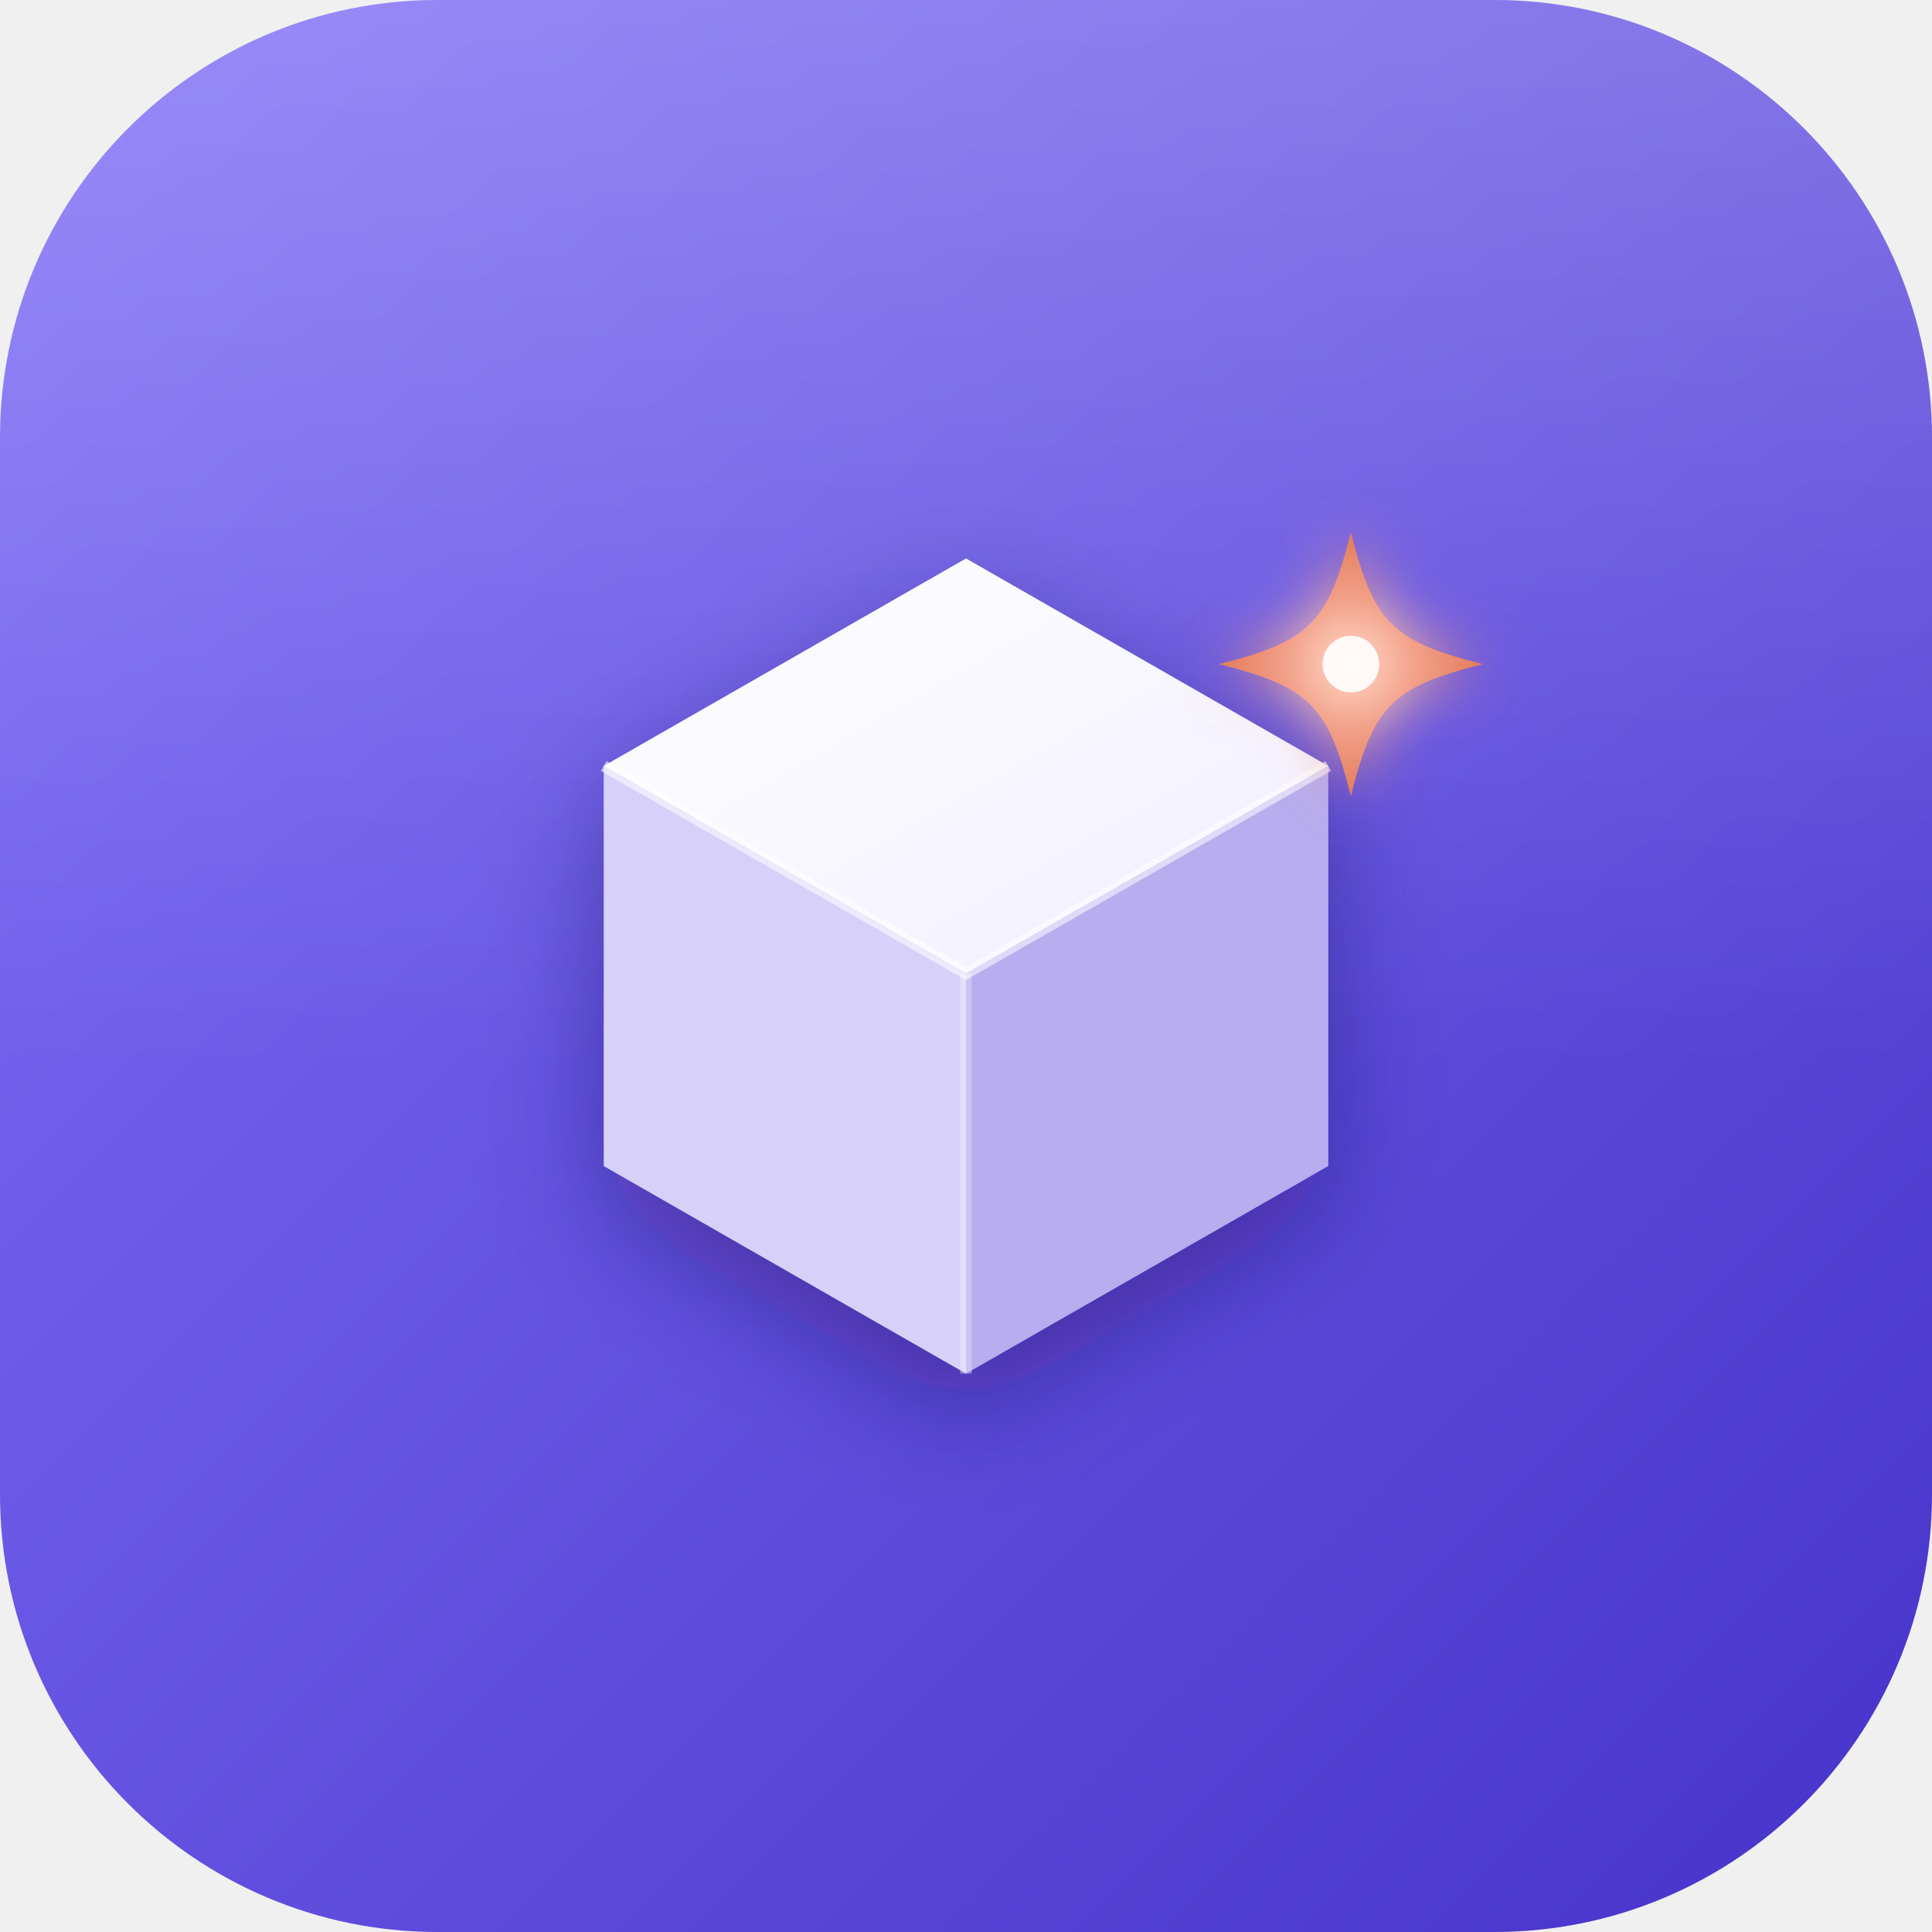
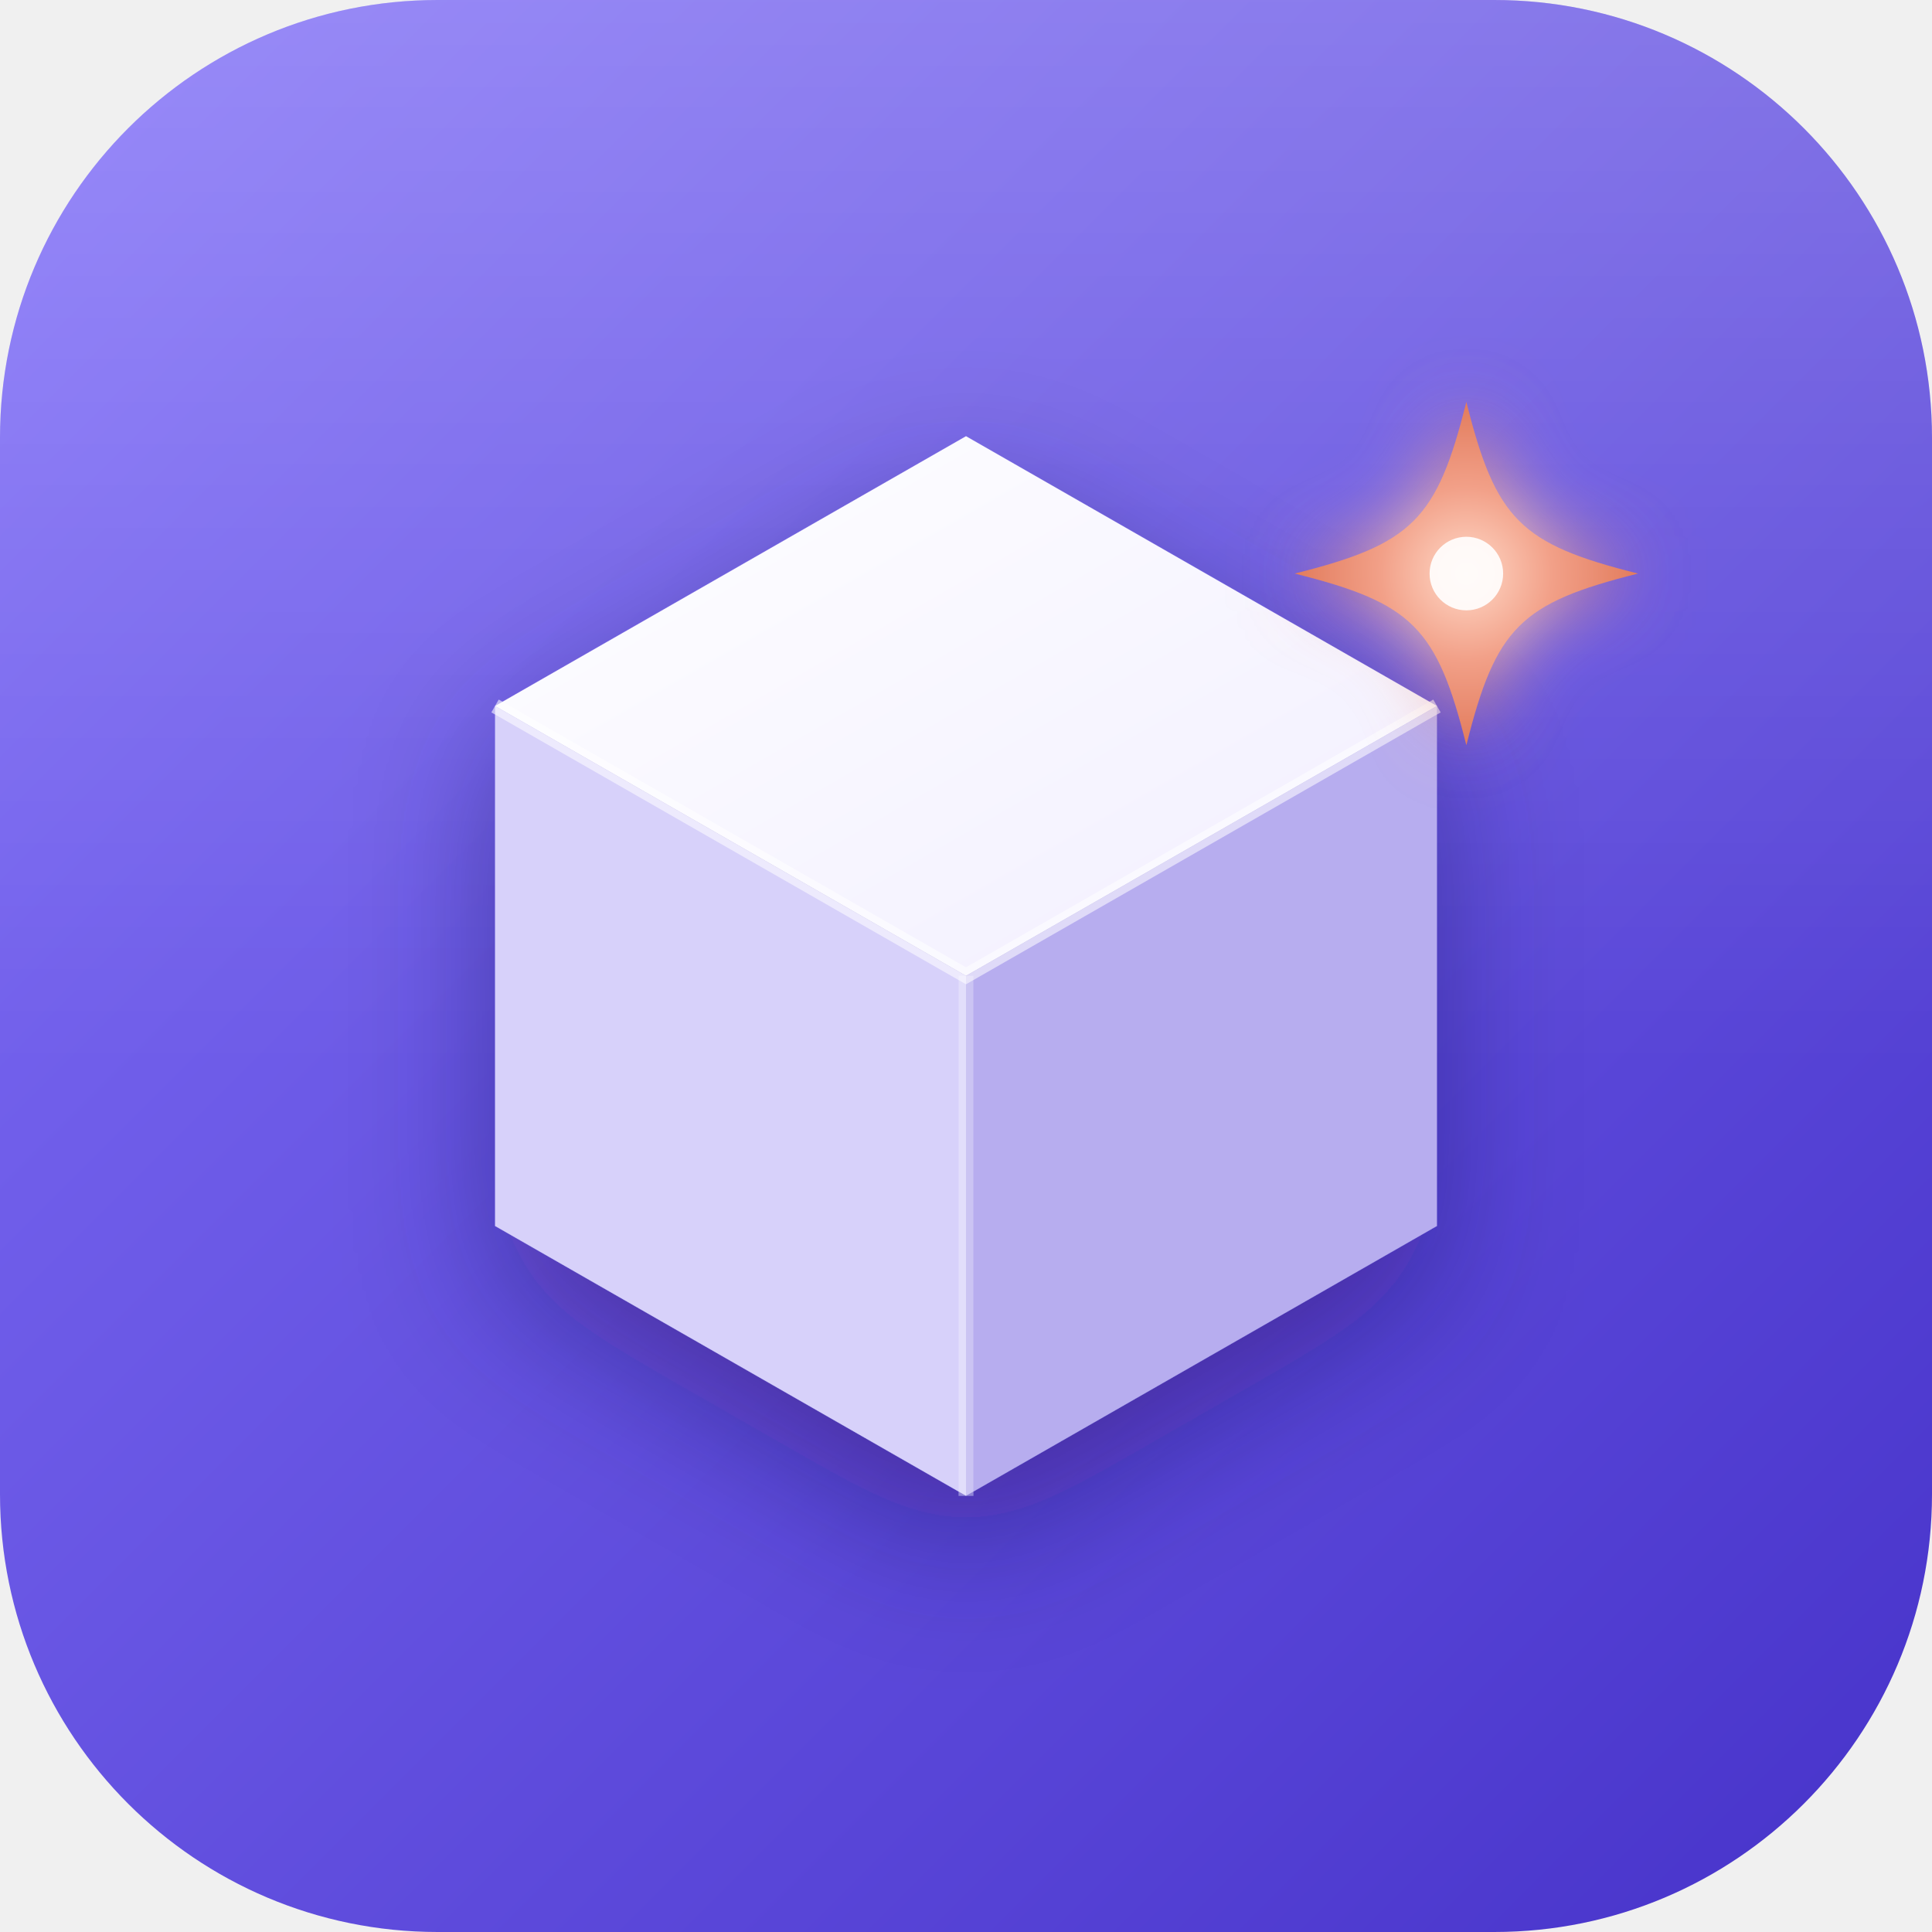
<svg xmlns="http://www.w3.org/2000/svg" width="1024" height="1024" viewBox="0 0 1024 1024">
  <defs>
    <linearGradient id="bg" x1="0" y1="0" x2="1" y2="1">
      <stop offset="0" stop-color="#8271F8" />
      <stop offset="1" stop-color="#4632C9" />
    </linearGradient>
    <linearGradient id="sheen" x1="0" y1="0" x2="0" y2="1">
      <stop offset="0" stop-color="#ffffff" stop-opacity="0.20" />
      <stop offset="0.55" stop-color="#ffffff" stop-opacity="0" />
    </linearGradient>
    <linearGradient id="topFace" x1="0" y1="0" x2="1" y2="1">
      <stop offset="0" stop-color="#ffffff" />
      <stop offset="1" stop-color="#F1EEFF" />
    </linearGradient>
    <radialGradient id="spark" cx="0.5" cy="0.5" r="0.5">
      <stop offset="0" stop-color="#FFD9C8" />
      <stop offset="0.5" stop-color="#F2A088" />
      <stop offset="1" stop-color="#E27B5C" />
    </radialGradient>
    <filter id="cubeShadow" x="-40%" y="-40%" width="180%" height="180%">
      <feDropShadow dx="0" dy="22" stdDeviation="30" flood-color="#180F49" flood-opacity="0.38" />
    </filter>
    <filter id="sparkGlow" x="-120%" y="-120%" width="340%" height="340%">
      <feGaussianBlur stdDeviation="16" result="b" />
      <feMerge>
        <feMergeNode in="b" />
        <feMergeNode in="SourceGraphic" />
      </feMerge>
    </filter>
  </defs>
  <rect width="1024" height="1024" rx="232" fill="url(#bg)" />
  <rect width="1024" height="1024" rx="232" fill="url(#sheen)" />
-   <g filter="url(#cubeShadow)">
-     <polygon points="512,296 704,406 512,516 320,406" fill="url(#topFace)" />
-     <polygon points="320,406 512,516 512,728 320,618" fill="#D7D1FA" />
-     <polygon points="512,516 704,406 704,618 512,728" fill="#B7ADEF" />
-     <polyline points="320,406 512,516 704,406" fill="none" stroke="#ffffff" stroke-opacity="0.55" stroke-width="6" />
-     <line x1="512" y1="516" x2="512" y2="728" stroke="#ffffff" stroke-opacity="0.28" stroke-width="6" />
-   </g>
-   <g transform="translate(716,352)" filter="url(#sparkGlow)">
-     <path d="M0,-70 C12,-22 22,-12 70,0 C22,12 12,22 0,70 C-12,22 -22,12 -70,0 C-22,-12 -12,-22 0,-70 Z" fill="url(#spark)" />
-     <circle r="15" fill="#ffffff" fill-opacity="0.9" />
+   <g transform="translate(512 512) scale(1.3) translate(-512 -512)">
+     <g filter="url(#cubeShadow)">
+       <polygon points="512,296 704,406 512,516 320,406" fill="url(#topFace)" />
+       <polygon points="320,406 512,516 512,728 320,618" fill="#D7D1FA" />
+       <polygon points="512,516 704,406 704,618 512,728" fill="#B7ADEF" />
+       <polyline points="320,406 512,516 704,406" fill="none" stroke="#ffffff" stroke-opacity="0.55" stroke-width="6" />
+       <line x1="512" y1="516" x2="512" y2="728" stroke="#ffffff" stroke-opacity="0.28" stroke-width="6" />
+     </g>
+     <g transform="translate(716,352)" filter="url(#sparkGlow)">
+       <path d="M0,-70 C12,-22 22,-12 70,0 C22,12 12,22 0,70 C-12,22 -22,12 -70,0 C-22,-12 -12,-22 0,-70 Z" fill="url(#spark)" />
+       <circle r="15" fill="#ffffff" fill-opacity="0.9" />
+     </g>
  </g>
</svg>
